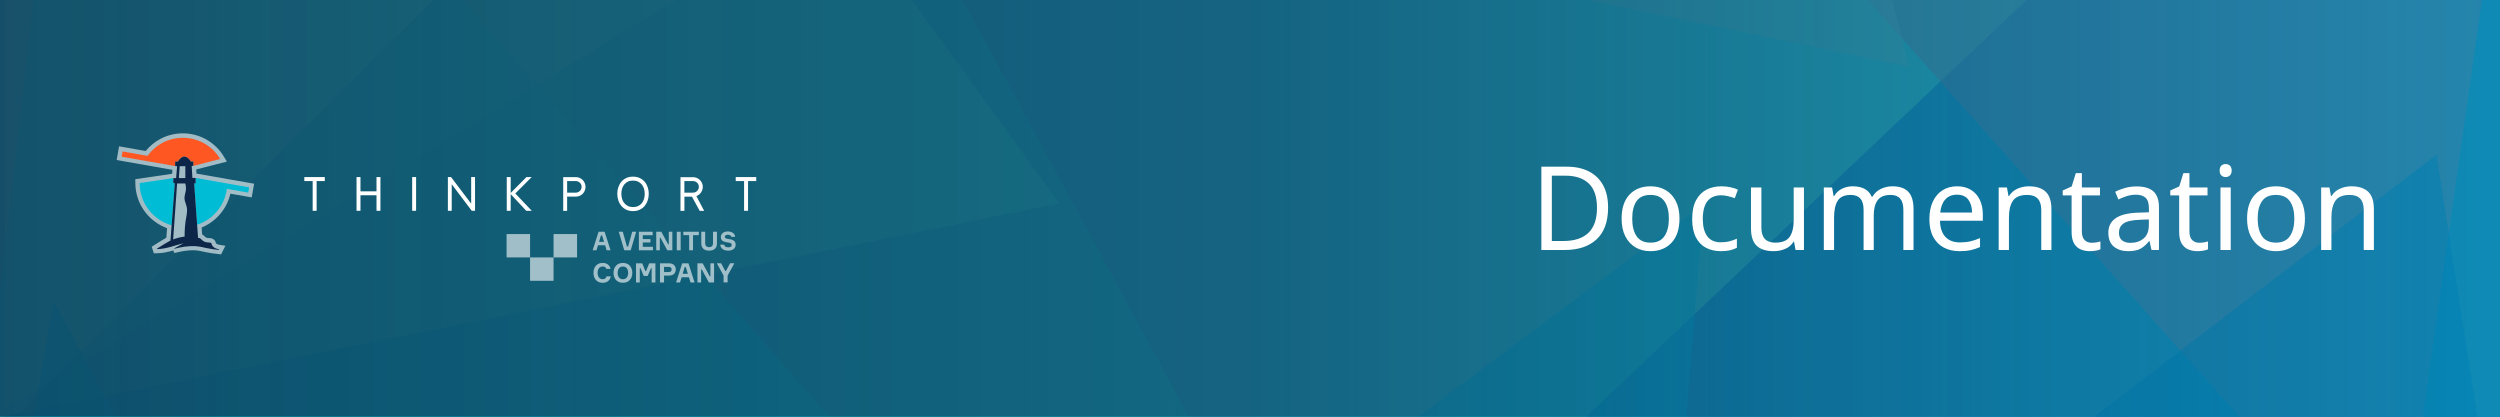
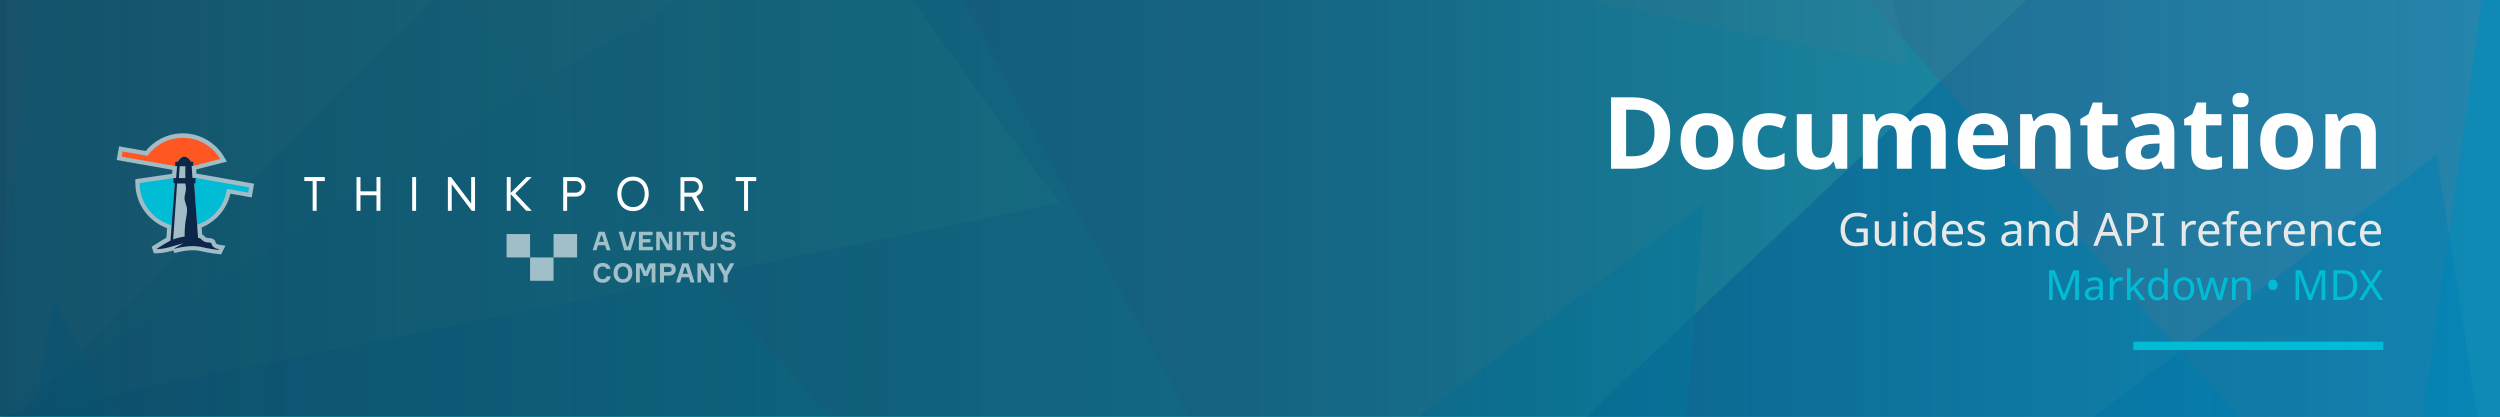
<svg xmlns="http://www.w3.org/2000/svg" width="1200" height="200" viewBox="0 0 1200 200" fill="none">
  <defs>
    <style>
  @keyframes rotate1 { from { transform: rotate(0deg); } to { transform: rotate(360deg); } }
  @keyframes rotate2 { from { transform: rotate(0deg); } to { transform: rotate(-360deg); } }
  @keyframes colorShift {
    0% { fill-opacity: 0.2; }
    25% { fill-opacity: 0.8; }
    50% { fill-opacity: 0.2; }
    75% { fill-opacity: 0.8; }
    100% { fill-opacity: 0.2; }
  }
  @keyframes zoom {
    0% { transform: scale(1); }
    50% { transform: scale(1.2); }
    100% { transform: scale(1); }
  }
  /* Gruppe 1 - Startet sofort */
  .polygon-1 { animation: rotate1 270s linear infinite, colorShift 36s ease-in-out infinite, zoom 54s ease-in-out infinite; transform-origin: center; }
  .polygon-2 { animation: rotate2 270s linear infinite, colorShift 36s ease-in-out infinite, zoom 54s ease-in-out infinite; transform-origin: center; animation-delay: 3s; }
  .polygon-3 { animation: rotate1 270s linear infinite, colorShift 36s ease-in-out infinite, zoom 54s ease-in-out infinite; transform-origin: center; animation-delay: 6s; }
  
  /* Gruppe 2 - Startet nach 2s */
  .polygon-4 { animation: rotate2 270s linear infinite, colorShift 36s ease-in-out infinite, zoom 54s ease-in-out infinite; transform-origin: center; animation-delay: 9s; }
  .polygon-5 { animation: rotate1 270s linear infinite, colorShift 36s ease-in-out infinite, zoom 54s ease-in-out infinite; transform-origin: center; animation-delay: 12s; }
  .polygon-6 { animation: rotate2 270s linear infinite, colorShift 36s ease-in-out infinite, zoom 54s ease-in-out infinite; transform-origin: center; animation-delay: 15s; }
  
  /* Gruppe 3 - Startet nach 4s */
  .polygon-7 { animation: rotate1 270s linear infinite, colorShift 36s ease-in-out infinite, zoom 54s ease-in-out infinite; transform-origin: center; animation-delay: 18s; }
  .polygon-8 { animation: rotate2 270s linear infinite, colorShift 36s ease-in-out infinite, zoom 54s ease-in-out infinite; transform-origin: center; animation-delay: 21s; }
  .polygon-9 { animation: rotate1 270s linear infinite, colorShift 36s ease-in-out infinite, zoom 54s ease-in-out infinite; transform-origin: center; animation-delay: 24s; }
  
  /* Gruppe 4 - Startet nach 6s */
  .polygon-10 { animation: rotate2 270s linear infinite, colorShift 36s ease-in-out infinite, zoom 54s ease-in-out infinite; transform-origin: center; animation-delay: 27s; }
  .polygon-11 { animation: rotate1 270s linear infinite, colorShift 36s ease-in-out infinite, zoom 54s ease-in-out infinite; transform-origin: center; animation-delay: 30s; }
  .polygon-12 { animation: rotate2 270s linear infinite, colorShift 36s ease-in-out infinite, zoom 54s ease-in-out infinite; transform-origin: center; animation-delay: 33s; }
</style>
+     <style>
+       @font-face {
+         font-family: HankenGrotesk;
+         src: url("../../assets/fonts/hanken-grotesk/500/regular.ttf") format("truetype");
+         font-weight: 500 700;
+       }
+       @font-face {
+         font-family: SourceSans3;
+         src: url("../../assets/fonts/source-sans-3/400/regular.ttf") format("truetype");
+         font-weight: 400;
+       }
+       @font-face {
+         font-family: SourceSans3;
+         src: url("../../assets/fonts/source-sans-3/700/regular.ttf") format("truetype");
+         font-weight: 700;
+       }
+     </style>
    <linearGradient id="readmeOverlay" x1="0" x2="1" y1="0" y2="0" gradientUnits="objectBoundingBox">
      <stop offset="0" stop-color="#0B2649" stop-opacity="0.72" />
      <stop offset="0.5" stop-color="#0B2649" stop-opacity="0.5" />
      <stop offset="1" stop-color="#0B2649" stop-opacity="0" />
    </linearGradient>
    <defs>
      <clipPath id="readme-clip0_201_144">
        <rect width="1480" height="347" fill="white" />
      </clipPath>
      <clipPath id="readme-clip1_201_144">
        <rect width="318" height="280" fill="white" />
      </clipPath>
    </defs>
  </defs>
  <g transform="translate(600,100) scale(1.171875) translate(-512,-512)">
    <rect x="0" y="0" width="1024" height="1024" fill="#1ea1b9" />
    <g transform="scale(4) translate(0.5 0.5)">
      <polygon class="polygon-1" fill="#57c8b9" fill-opacity="0.502" points="0,0 268,-15 0,148" />
      <polygon class="polygon-2" fill="#0077b4" fill-opacity="0.502" points="257,271 260,56 54,251" />
      <polygon class="polygon-3" fill="#00c4d1" fill-opacity="0.502" points="-16,271 8,62 162,237" />
      <polygon class="polygon-4" fill="#3f82a3" fill-opacity="0.502" points="245,167 105,10 271,-16" />
      <polygon class="polygon-5" fill="#36cbc0" fill-opacity="0.502" points="-16,152 108,127 4,-16" />
      <polygon class="polygon-6" fill="#0081b5" fill-opacity="0.502" points="87,246 271,263 249,122" />
      <polygon class="polygon-7" fill="#53c3bb" fill-opacity="0.502" points="163,11 -9,61 4,-16" />
      <polygon class="polygon-8" fill="#009ec3" fill-opacity="0.502" points="174,127 162,271 13,247" />
      <polygon class="polygon-9" fill="#369db2" fill-opacity="0.502" points="162,-16 195,113 94,92" />
      <polygon class="polygon-10" fill="#16b6bf" fill-opacity="0.502" points="130,165 -16,166 79,71" />
      <polygon class="polygon-11" fill="#02c0d2" fill-opacity="0.502" points="74,266 5,137 -16,254" />
      <polygon class="polygon-12" fill="#4484a4" fill-opacity="0.502" points="271,77 187,21 252,-16" />
    </g>
  </g>
  <rect width="1200" height="200" fill="url(#readmeOverlay)" />
  <g transform="translate(56, 64) scale(0.2074928)">
    <g clip-path="url(#readme-clip0_201_144)">
      <path d="M820.1 162.6L773.7 101.4L773.5 101.2H766.2V179.2H775.1V117.8L821.3 179L821.4 179.2H829V101.2H820.1V162.6ZM683.6 101.2H692.7V179.2H683.6V101.2ZM601.1 134.1H564V101.2H554.9V179.2H564V143.3H601.1V179.2H610.2V101.2H601.1V134.1ZM434.1 110.4H453.4V179.2H462.6V110.4H481.5V101.2H434.1V110.4ZM960.1 101.2H948L911.5 137.9V101.2H902.4V179.2H911.5V140.6L947.4 179.1L947.5 179.2H960.3L922.2 139.1L960.1 101.2ZM1346.6 142.1C1348.5 140.7 1350.2 139.1 1351.5 137.2C1352.8 135.3 1353.9 133.2 1354.7 131C1355.5 128.7 1355.9 126.3 1355.9 123.9C1355.9 120.8 1355.3 117.8 1354.1 115.1C1352.9 112.4 1351.3 110 1349.3 108C1347.3 106 1344.9 104.4 1342.2 103.2C1339.5 102 1336.5 101.4 1333.5 101.4H1304.3V179.4H1313.4V146.5H1330.8L1348.8 179.4H1359.1L1341.1 145.3C1343 144.4 1344.9 143.4 1346.6 142.1ZM1346.8 123.8C1346.8 125.6 1346.4 127.4 1345.7 129C1345 130.6 1344 132 1342.8 133.2C1341.6 134.4 1340.2 135.4 1338.6 136.1C1337 136.8 1335.2 137.2 1333.4 137.2H1313.3V110.4H1333.4C1335.2 110.4 1337 110.8 1338.6 111.5C1340.2 112.2 1341.7 113.2 1342.9 114.4C1344.1 115.6 1345.1 117 1345.8 118.6C1346.4 120.3 1346.8 122 1346.8 123.8ZM1432.1 101.2V110.4H1451.4V179.2H1460.6V110.4H1479.5V101.2H1432.1ZM1221.7 112.3C1218.7 108.7 1214.8 105.7 1210.3 103.5C1205.7 101.3 1200.4 100.2 1194.4 100.2C1188.4 100.2 1183.1 101.3 1178.6 103.5C1174.1 105.7 1170.3 108.6 1167.3 112.3C1164.3 115.9 1162 120.2 1160.4 124.9C1158.9 129.6 1158.1 134.6 1158.1 139.8C1158.1 145 1158.9 150 1160.4 154.8C1161.9 159.6 1164.2 163.9 1167.3 167.6C1170.3 171.3 1174.1 174.3 1178.6 176.5C1183.1 178.7 1188.4 179.9 1194.4 179.9C1200.4 179.9 1205.7 178.8 1210.3 176.5C1214.9 174.3 1218.7 171.3 1221.7 167.6C1224.7 163.9 1227 159.6 1228.6 154.8C1230.1 150 1230.9 145 1230.9 139.8C1230.9 134.6 1230.1 129.6 1228.6 124.9C1227 120.2 1224.7 115.9 1221.7 112.3ZM1221.6 139.9C1221.6 144.1 1221 148.1 1219.9 151.8C1218.8 155.5 1217 158.8 1214.8 161.6C1212.5 164.4 1209.7 166.6 1206.3 168.2C1202.9 169.8 1198.9 170.6 1194.4 170.6C1190 170.6 1186 169.8 1182.7 168.1C1179.4 166.5 1176.5 164.2 1174.3 161.4C1172 158.6 1170.3 155.3 1169.2 151.6C1168 147.9 1167.5 143.9 1167.5 139.8C1167.5 135.7 1168.1 131.7 1169.2 128C1170.3 124.3 1172.1 121 1174.3 118.3C1176.6 115.5 1179.4 113.3 1182.7 111.7C1186 110.1 1190 109.3 1194.4 109.3C1198.9 109.3 1202.9 110.1 1206.3 111.8C1209.7 113.4 1212.5 115.7 1214.8 118.4C1217.1 121.2 1218.8 124.4 1219.9 128.1C1221 131.8 1221.6 135.8 1221.6 139.9ZM1078.1 107.9C1076.1 105.9 1073.7 104.3 1071 103.1C1068.3 101.9 1065.3 101.3 1062.3 101.3H1033V179.3H1042.1V146.4H1062.2C1065.3 146.4 1068.2 145.8 1070.9 144.7C1073.6 143.6 1076 141.9 1078 139.9C1080 137.9 1081.6 135.5 1082.8 132.8C1084 130.1 1084.6 127.1 1084.6 124C1084.6 120.9 1084 117.9 1082.8 115.2C1081.7 112.3 1080.1 109.9 1078.1 107.9ZM1075.6 123.8C1075.6 125.6 1075.2 127.4 1074.5 129C1073.8 130.6 1072.8 132 1071.6 133.2C1070.4 134.4 1069 135.4 1067.4 136.1C1065.8 136.8 1064 137.2 1062.2 137.2H1042.1V110.4H1062.2C1064 110.4 1065.8 110.8 1067.4 111.5C1069 112.2 1070.5 113.2 1071.7 114.4C1072.9 115.6 1073.9 117 1074.6 118.6C1075.2 120.3 1075.6 122 1075.6 123.8Z" fill="white" />
      <path d="M1133.41 270.5L1129.91 258.92H1113.49L1110 270.5H1101.12L1114.82 227.66H1128.76L1142.52 270.5H1133.41ZM1120.31 236.24L1115.79 251.12H1127.49L1122.97 236.24H1120.31Z" fill="white" fill-opacity="0.6" />
      <path d="M1174.2 270.5L1161.47 227.66H1170.82L1180.35 261.86H1183.13L1192.66 227.66H1201.89L1189.16 270.5H1174.2Z" fill="white" fill-opacity="0.6" />
      <path d="M1217.04 262.52H1240.57V270.5H1208.05V227.66H1239.91V235.64H1217.04V244.64H1234.84V252.44H1217.04V262.52Z" fill="white" fill-opacity="0.6" />
      <path d="M1277.26 227.66H1285.47V270.5H1273.82L1258.01 241.46H1256.44V270.5H1248.24V227.66H1259.88L1275.69 256.7H1277.26V227.66Z" fill="white" fill-opacity="0.6" />
      <path d="M1295.72 227.66H1304.72V270.5H1295.72V227.66Z" fill="white" fill-opacity="0.6" />
      <path d="M1346.71 227.66V235.52H1333.32V270.5H1324.33V235.52H1310.93V227.66H1346.71Z" fill="white" fill-opacity="0.6" />
      <path d="M1379.66 227.66H1388.65V254.72C1388.65 260.06 1387.08 264.14 1383.94 267.02C1380.81 269.9 1376.34 271.34 1370.49 271.34C1364.63 271.34 1360.29 269.9 1357.15 267.02C1354.01 264.14 1352.44 260.06 1352.44 254.72V227.66H1361.44V254.54C1361.44 257.24 1362.22 259.34 1363.85 260.96C1365.42 262.52 1367.65 263.36 1370.49 263.36C1373.32 263.36 1375.62 262.58 1377.18 260.96C1378.75 259.4 1379.54 257.24 1379.54 254.54V227.66H1379.66Z" fill="white" fill-opacity="0.6" />
      <path d="M1430.89 239.42H1421.72C1420.99 236.18 1418.4 234.56 1413.87 234.56C1411.82 234.56 1410.13 234.98 1408.8 235.82C1407.48 236.66 1406.81 237.86 1406.81 239.48C1406.81 241.76 1408.62 243.2 1412.18 243.86L1420.21 245.3C1427.99 246.74 1431.91 250.94 1431.91 257.84C1431.91 261.68 1430.41 264.92 1427.45 267.5C1424.49 270.08 1420.21 271.4 1414.6 271.4C1408.98 271.4 1404.88 270.14 1401.68 267.68C1398.48 265.22 1396.61 261.8 1396.19 257.54H1405.36C1406.03 261.68 1409.23 263.72 1414.96 263.72C1417.37 263.72 1419.3 263.24 1420.75 262.28C1422.2 261.32 1422.86 260 1422.86 258.32C1422.86 256.64 1422.38 255.5 1421.35 254.72C1420.39 253.94 1418.88 253.34 1416.95 252.98L1408.74 251.54C1401.38 250.28 1397.7 246.38 1397.7 239.84C1397.7 236.18 1399.15 233.12 1402.04 230.66C1404.94 228.2 1408.92 227 1413.93 227C1418.64 227 1422.5 228.14 1425.58 230.36C1428.59 232.58 1430.41 235.64 1430.89 239.54V239.42Z" fill="white" fill-opacity="0.6" />
      <path d="M1133.35 330.8H1143C1142.34 335.3 1140.35 338.9 1137.03 341.66C1133.71 344.42 1129.49 345.74 1124.42 345.74C1117.72 345.74 1112.47 343.64 1108.73 339.44C1104.99 335.24 1103.06 329.72 1103.06 322.76C1103.06 315.8 1104.93 310.28 1108.73 306.08C1112.53 301.88 1117.72 299.78 1124.36 299.78C1129.24 299.78 1133.29 301.04 1136.55 303.56C1139.8 306.08 1141.8 309.38 1142.52 313.52H1132.8C1131.78 309.86 1128.94 308.06 1124.36 308.06C1120.56 308.06 1117.6 309.44 1115.61 312.2C1113.62 314.96 1112.59 318.5 1112.59 322.76C1112.59 327.02 1113.62 330.56 1115.61 333.32C1117.6 336.08 1120.56 337.46 1124.36 337.46C1126.71 337.46 1128.7 336.86 1130.27 335.72C1131.84 334.52 1132.8 332.9 1133.29 330.8H1133.35Z" fill="white" fill-opacity="0.6" />
      <path d="M1155.13 306.26C1158.93 302 1164.24 299.84 1171.12 299.84C1178 299.84 1183.31 302 1187.11 306.26C1190.91 310.52 1192.84 316.04 1192.84 322.76C1192.84 329.48 1190.91 335 1187.11 339.26C1183.31 343.52 1178 345.68 1171.12 345.68C1164.24 345.68 1158.93 343.52 1155.13 339.26C1151.33 335 1149.4 329.48 1149.4 322.76C1149.4 316.04 1151.33 310.52 1155.13 306.26ZM1171.12 337.52C1175.1 337.52 1178.12 336.14 1180.17 333.44C1182.22 330.74 1183.25 327.2 1183.25 322.82C1183.25 318.44 1182.22 314.96 1180.17 312.2C1178.12 309.5 1175.1 308.12 1171.12 308.12C1167.14 308.12 1164.18 309.5 1162.07 312.26C1159.96 315.02 1158.93 318.56 1158.93 322.82C1158.93 327.08 1159.96 330.62 1162.07 333.38C1164.12 336.14 1167.14 337.52 1171.12 337.52Z" fill="white" fill-opacity="0.6" />
      <path d="M1201.47 344.96V300.68H1215.77L1223.07 318.56H1224.7L1231.94 300.68H1246.31V344.96H1237.62V311.96H1235.99L1228.5 329.84H1219.21L1211.79 311.96H1210.16V344.96H1201.47Z" fill="white" fill-opacity="0.6" />
      <path d="M1256.93 300.68H1277.26C1282.39 300.68 1286.31 301.94 1289.15 304.4C1291.98 306.86 1293.37 310.34 1293.37 314.78C1293.37 319.22 1291.98 322.82 1289.15 325.34C1286.37 327.86 1282.39 329.12 1277.26 329.12H1266.22V345.02H1256.93V300.74V300.68ZM1266.22 320.96H1275.93C1278.71 320.96 1280.7 320.48 1281.97 319.46C1283.23 318.44 1283.84 316.94 1283.84 314.9C1283.84 312.86 1283.23 311.36 1281.97 310.34C1280.7 309.32 1278.71 308.84 1275.93 308.84H1266.22V321.02V320.96Z" fill="white" fill-opacity="0.6" />
      <path d="M1327.46 344.96L1323.84 333.02H1306.89L1303.27 344.96H1294.1L1308.28 300.68H1322.7L1336.94 344.96H1327.52H1327.46ZM1313.89 309.56L1309.24 324.92H1321.31L1316.66 309.56H1313.89Z" fill="white" fill-opacity="0.6" />
      <path d="M1373.5 300.68H1382.01V344.96H1370L1353.65 314.96H1352.02V344.96H1343.51V300.68H1355.58L1371.93 330.68H1373.56V300.68H1373.5Z" fill="white" fill-opacity="0.6" />
      <path d="M1407.78 318.32H1409.53L1419.06 300.62H1428.9L1413.33 329.12V344.9H1403.98V329.12L1388.47 300.62H1398.24L1407.78 318.32Z" fill="white" fill-opacity="0.6" />
      <path d="M1010.67 287.06H956.307V341.12H1010.67V287.06Z" fill="white" fill-opacity="0.6" />
      <path d="M956.367 233H902V287.06H956.367V233Z" fill="white" fill-opacity="0.6" />
      <path d="M1065.04 233H1010.67V287.06H1065.04V233Z" fill="white" fill-opacity="0.6" />
      <g clip-path="url(#readme-clip1_201_144)">
        <path d="M234.721 279.21C224.557 278.068 215.388 276.956 206.015 274.878C205.077 274.673 204.111 274.468 203.173 274.234C195.235 272.478 187.736 270.809 180.296 270.546C178.978 270.487 177.659 270.487 176.341 270.487C164.8 270.487 152.468 272.214 137.558 275.902C136.445 276.195 135.507 276.253 134.658 276.341C134.218 276.37 133.691 276.429 132.871 276.517L131.084 270.897C119.426 274.263 107.24 277.219 93.355 277.424L86.032 277.541L81.052 262.379L87.555 258.223C88.727 257.462 90.602 256.291 92.857 254.857L93.062 254.74C97.017 252.164 100.766 249.734 104.809 247.451C109.496 244.612 112.688 242.71 114.944 241.48L116.614 219.41C107.914 216.249 99.624 212.034 91.92 206.766C82.107 200.092 73.466 191.926 66.201 182.501C58.878 172.988 53.166 162.421 49.27 151.093C45.228 139.385 43.177 127.121 43.177 114.652V106.046L128.301 93.606L129.063 84.474L0 61.76L5.595 30.031L67.138 40.861C76.659 29.183 88.551 19.465 101.85 12.498C117.551 4.332 135.244 0 153.054 0C172.533 0 191.69 5.122 208.475 14.869C224.732 24.294 238.441 37.788 248.108 53.945L254.962 65.39L184.016 83.537L184.602 93.138L318 116.554L312.405 148.284L263.047 139.59C259.151 156.626 251.272 172.549 239.935 186.101C228.218 200.121 213.338 210.981 196.582 217.83L197.725 233.782C200.683 235.392 202.675 237.529 203.818 238.758L203.847 238.787C205.458 240.514 207.86 242.3 213.455 242.3C213.66 242.3 213.894 242.3 214.099 242.3C214.099 242.3 214.334 242.3 214.422 242.3C217.029 242.3 219.431 243.002 220.632 243.441C226.461 245.49 228.365 249.237 228.921 252.076C229.244 253.686 229.888 256.613 238.148 257.93L251.594 260.038L245.501 272.214C245.413 272.39 245.354 272.565 245.267 272.712C245.12 273.034 244.944 273.414 244.739 273.824L241.634 280.029L234.721 279.21Z" fill="white" fill-opacity="0.6" />
        <path d="M182.405 103.149L182.375 103.266L182.405 103.149Z" fill="#00BCD4" />
        <path d="M135.361 65.331H141.776C157.653 39.661 171.625 65.331 171.625 65.331H177.308V75.313L239.555 59.389C221.95 29.973 189.786 10.303 153.054 10.303C119.455 10.303 89.694 26.753 71.357 52.072L13.68 41.915L11.541 54.033L135.361 75.81V65.331Z" fill="#FF5722" />
        <path d="M182.639 103.236V115.676H179.271L186.096 211.42C222.536 199.477 249.866 167.426 254.992 128.409L304.32 137.102L306.459 124.984L182.639 103.236Z" fill="#00BCD4" />
        <path d="M127.159 212.678L134.511 115.179H131.084V103.617L53.137 115.003C53.137 161.514 84.421 200.707 127.1 212.678H127.159Z" fill="#00BCD4" />
        <path d="M219.138 254.301C218.991 253.51 215.974 252.544 214.334 252.574C206.893 252.749 201.035 250.759 196.524 245.9C194.444 243.676 192.13 241.51 188.293 242.036L179.27 115.676H182.639V103.236H175.228L173.5 75.313H177.308V65.331H171.625C171.625 65.331 157.653 39.661 141.776 65.331H135.361V75.81H139.843L137.499 103.617H131.084V115.179H134.511L124.464 248.154C123.439 248.651 122.502 249.12 121.652 249.588H121.623C119.397 250.642 114.827 253.364 109.876 256.379C105.951 258.603 102.172 261.062 98.247 263.609C95.992 265.043 94.117 266.214 92.945 266.975L93.238 267.824C115.94 267.502 134.511 258.867 154.635 254.301C147.4 258.311 140.194 262.291 131.817 266.945C133.955 266.711 134.57 266.741 135.127 266.594C149.978 262.906 165.239 260.389 180.647 260.945C189.992 261.267 199.102 263.492 208.182 265.482C217.351 267.502 226.519 268.585 235.864 269.638C236.127 269.111 236.362 268.555 236.625 268.028C226.695 266.506 220.719 262.174 219.138 254.301ZM145.789 76.103H158.854V103.471H143.914L145.789 76.103ZM157.828 218.005C157.301 226.026 157.096 232.963 157.184 238.846C146.141 240.309 137.324 242.856 130.674 245.432L139.843 115.911H158.824C160.084 121.969 160.611 126.243 160.377 128.789C159.557 138.039 156.92 142.371 156.92 149.688C156.92 159.67 162.867 165.524 162.867 178.022C162.867 190.521 159.176 197.428 157.828 218.005Z" fill="#0B2649" />
      </g>
    </g>
  </g>
-   <text x="1144" y="120" text-anchor="end" font-family="'Montserrat', sans-serif" font-size="56" font-weight="200" fill="#FFFFFF">Documentation</text>
+   <text x="1144" y="81" text-anchor="end" font-family="HankenGrotesk, 'Hanken Grotesk', sans-serif" font-size="48" font-weight="700" fill="#FFFFFF">Documentation</text>
+   <text x="1144" y="118" text-anchor="end" font-family="SourceSans3, 'Source Sans 3', sans-serif" font-size="22" font-weight="400" fill="#E8E8E8">Guides and API reference</text>
+   <text x="1144" y="144" text-anchor="end" font-family="SourceSans3, 'Source Sans 3', sans-serif" font-size="20" font-weight="400" fill="#00BCD4">Markdown • MDX</text>
+   <rect x="1024" y="164" width="120" height="4" fill="#00BCD4" />
</svg>
